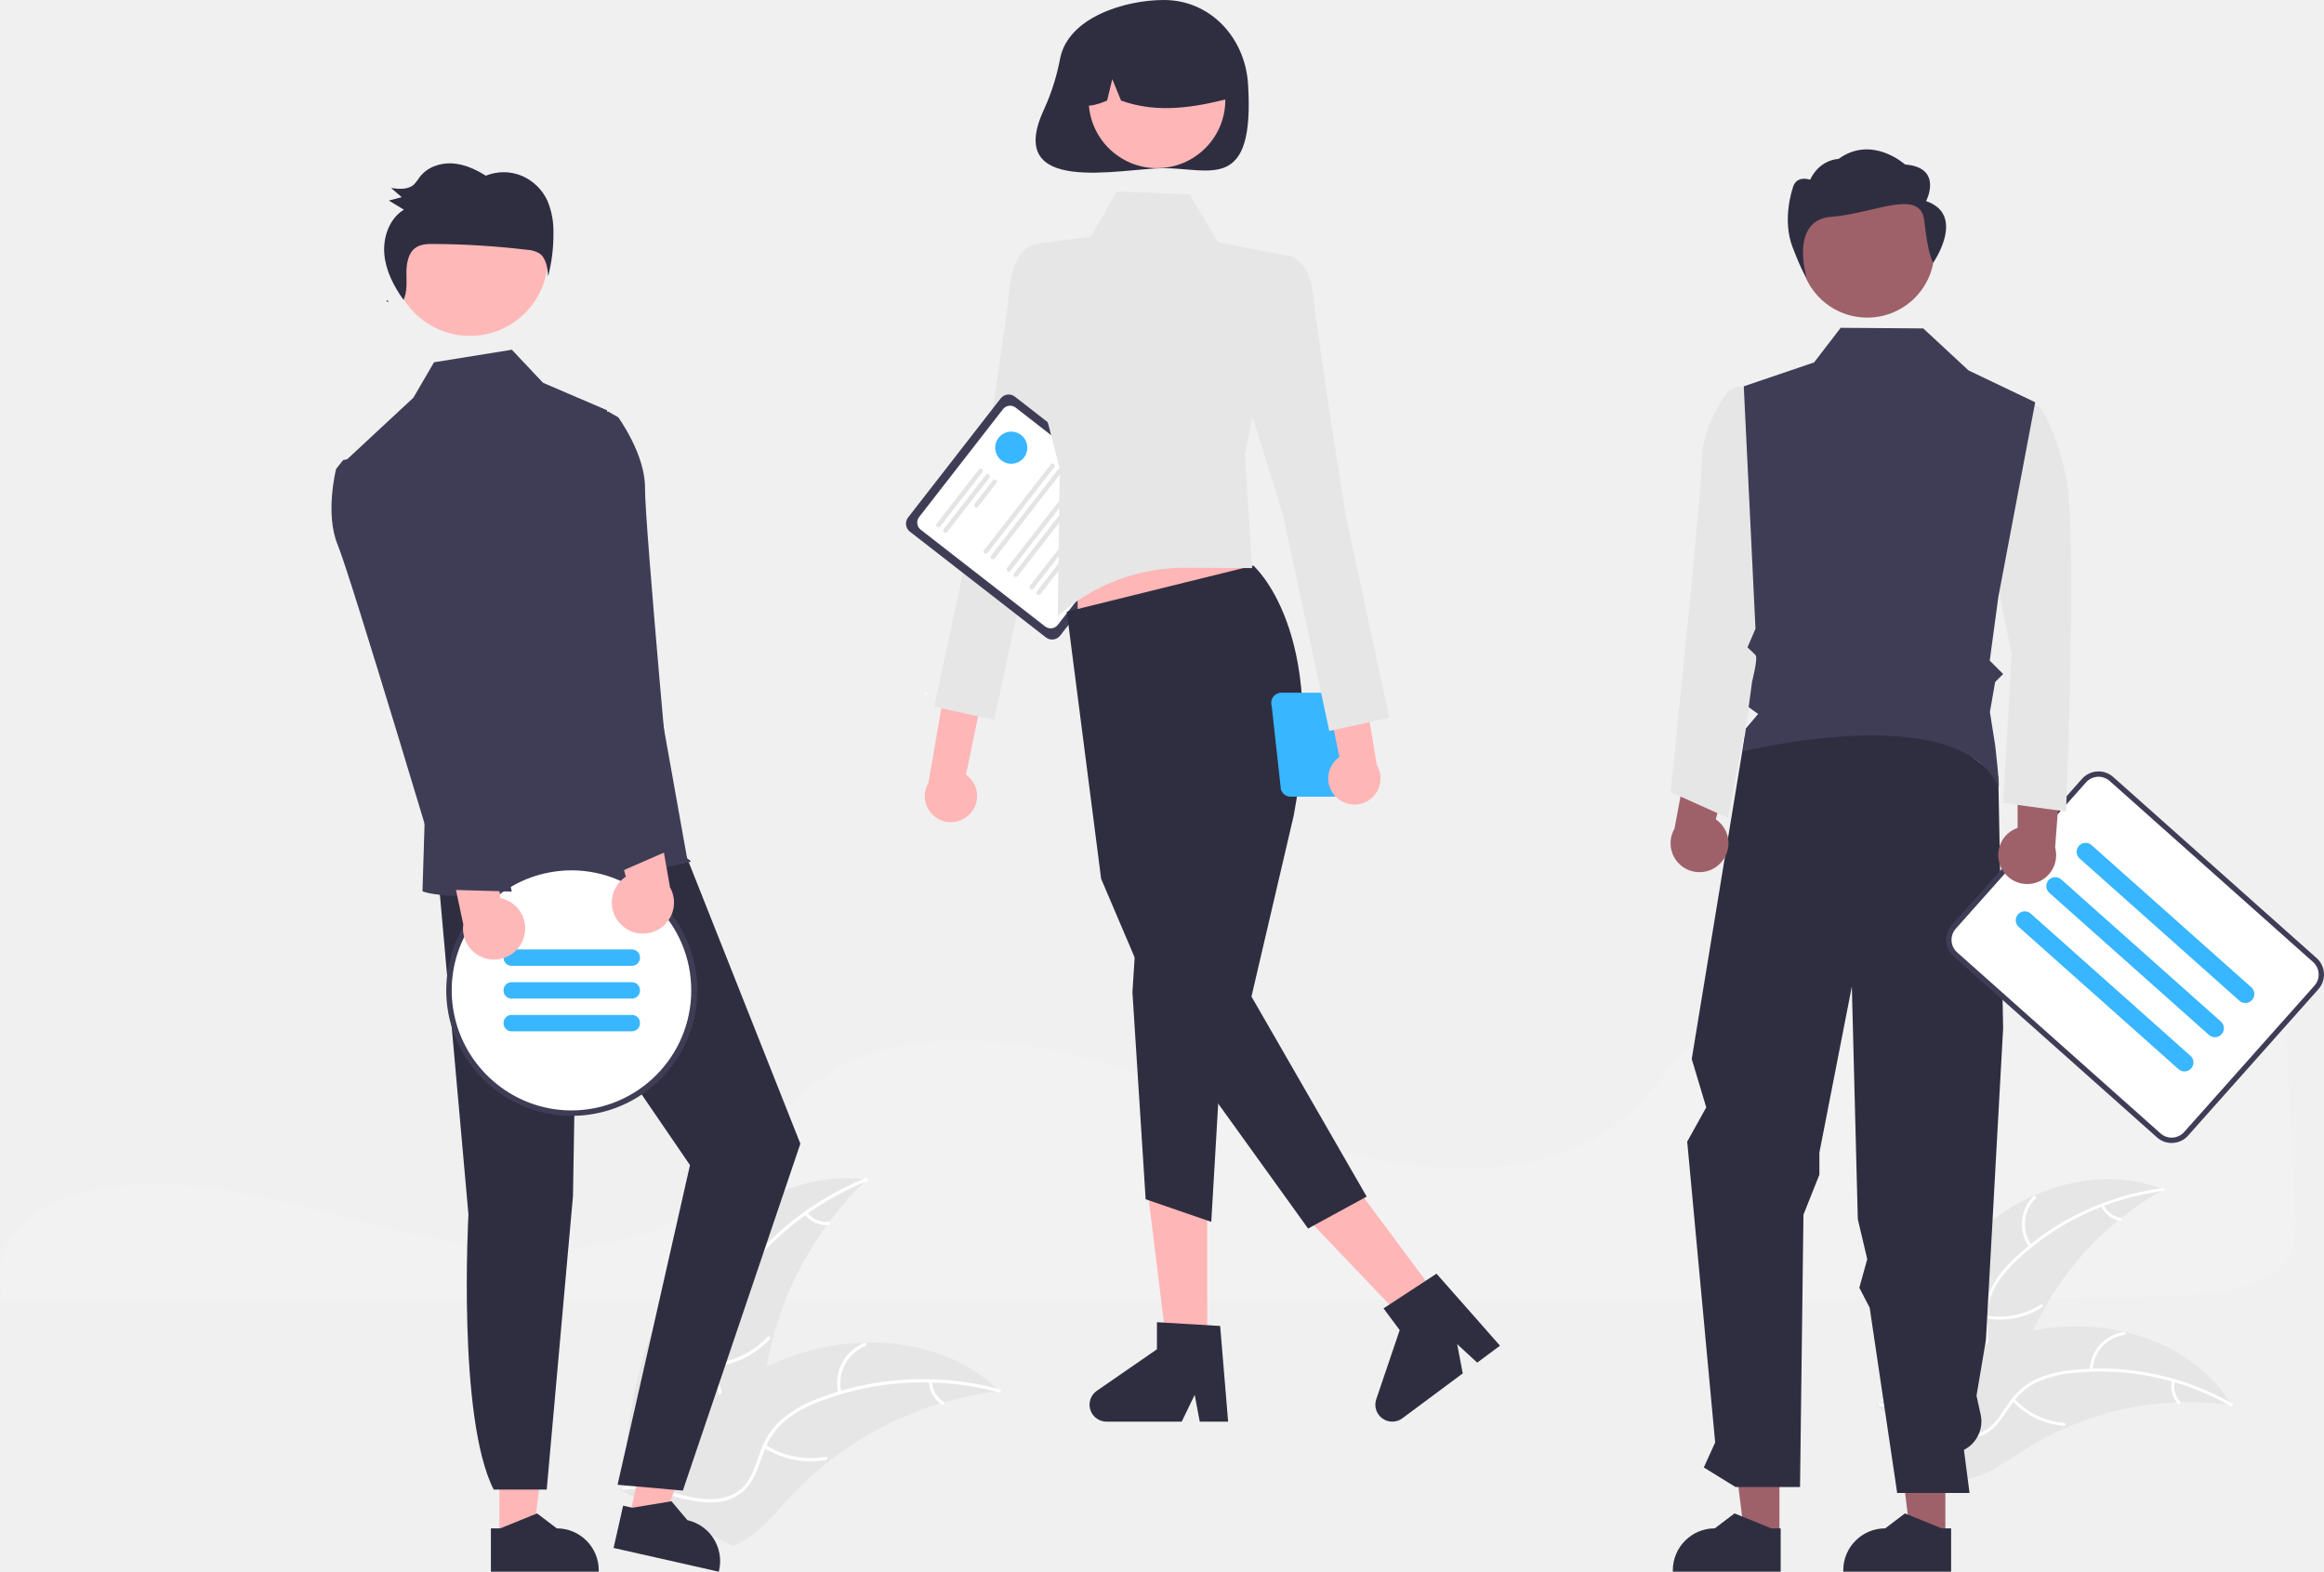
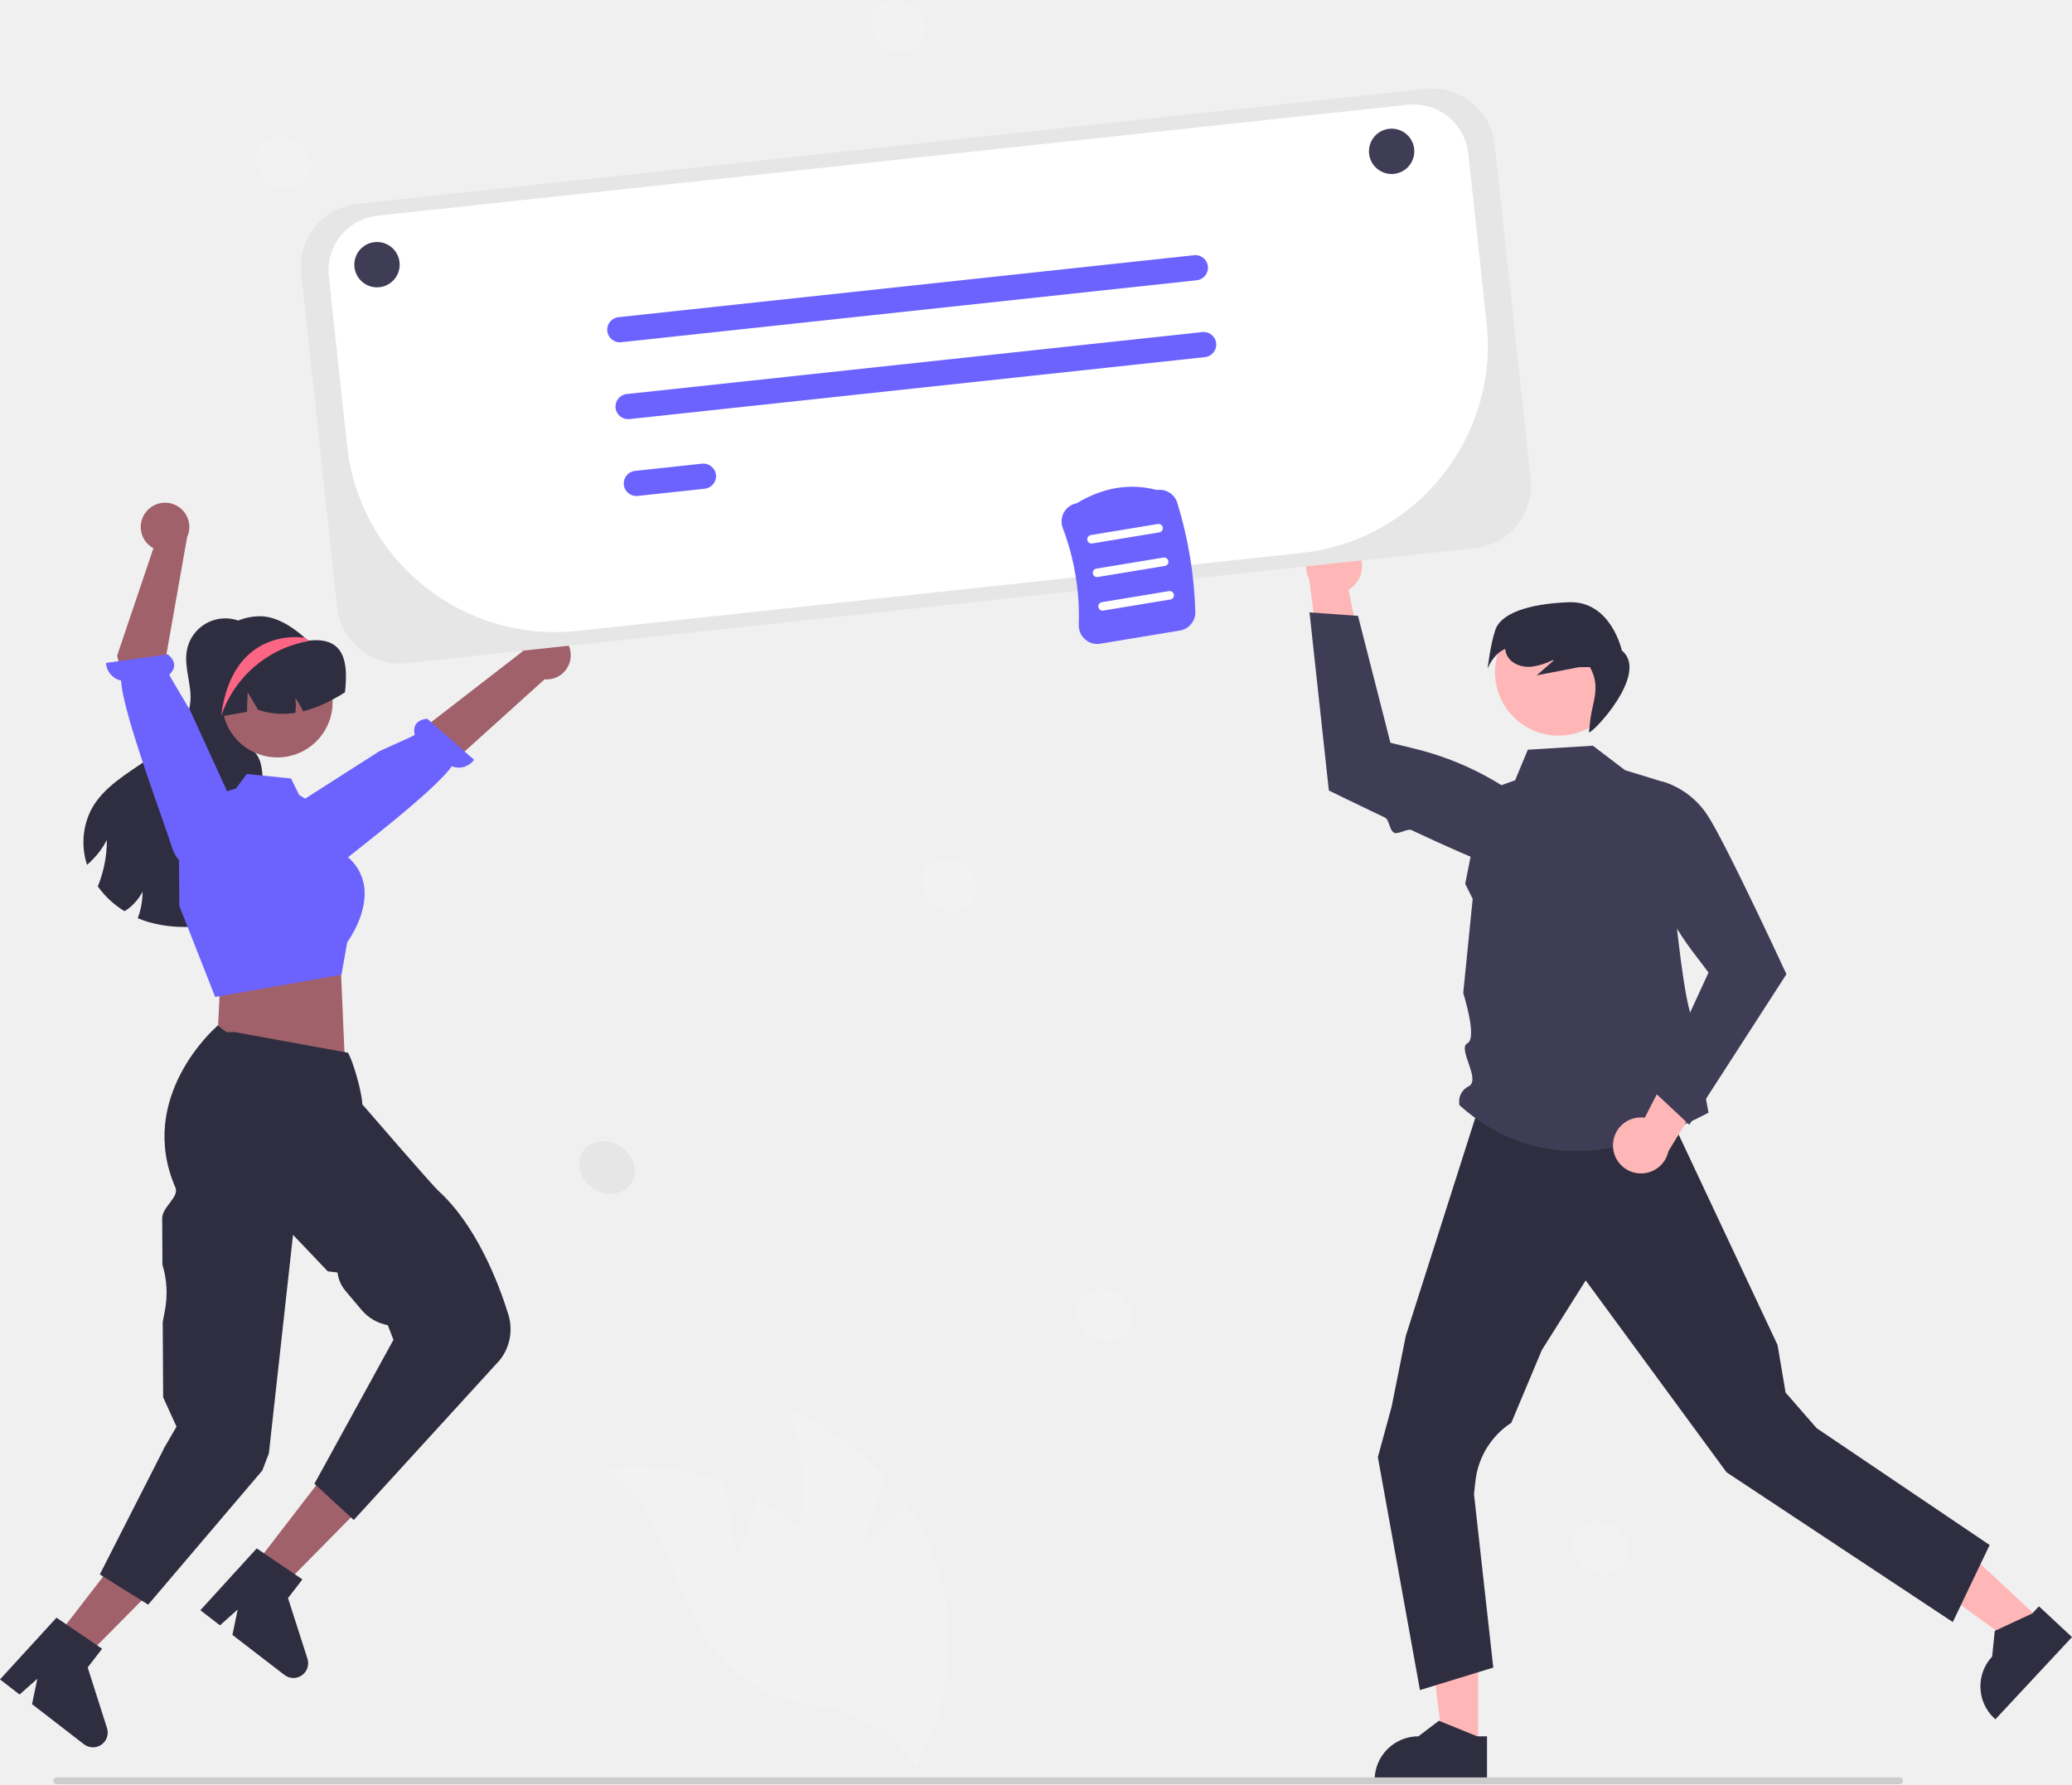
- <svg xmlns="http://www.w3.org/2000/svg" data-name="Layer 1" width="872.699" height="590.182" viewBox="0 0 872.699 590.182">
-   <path d="M222.381,599.644c-4.144,0-8.297.171-12.352.516l-.59.05c-26.899,2.378-46.574,16.173-45.764,32.09l.156,2.878c.103,1.819.213,3.775.304,5.945.049,1.07,1.509,1.892,3.326,1.892H829.101c46.649-.283,93.129-.64,138.141-1.06a235.086,235.086,0,0,0,25.273-1.31c12.509-1.48,21.191-4.415,26.545-8.972h.002c6.658-5.65,6.868-12.766,6.465-20.805-.82-16.232-1.634-33.285-2.445-50.286-.717-14.983-1.431-29.927-2.144-44.233-.441-8.49-1.422-15.984-8.983-21.712-8.195-6.194-23.141-9.334-44.423-9.334-.257,0-.512,0-.773.001-66.697.237-132.783,23.171-164.446,57.067-3.646,3.903-7.043,8.082-10.329,12.124-4.855,5.971-9.874,12.144-15.864,17.664a74.56,74.56,0,0,1-10.48,8.169c-.257.178-.551.368-.862.549-.712.464-1.456.911-2.182,1.31a75.768,75.768,0,0,1-13.365,6.076l-.468.157c-.353.126-.735.252-1.117.367-2.68.86-5.465,1.604-8.254,2.206-12.069,2.66-25.793,3.298-40.789,1.894a197.111,197.111,0,0,1-40.557-8.265c-13.886-4.389-26.884-9.86-39.454-15.151-5.521-2.325-11.232-4.729-16.935-7.006-1.072-.429-2.127-.848-3.197-1.267-6.966-2.715-13.281-4.957-19.306-6.854a190.553,190.553,0,0,0-46.008-8.521c-16.588-.908-31.206.805-43.438,5.079a74.597,74.597,0,0,0-9.825,4.233c-14.488,7.523-23.419,18.627-32.056,29.365-10.744,13.356-21.853,27.169-43.79,34.329-25.313,8.27-62.262,4.834-88.403-1.141-8.219-1.879-16.427-4.04-24.366-6.131q-4.809-1.267-9.626-2.517c-6.309-1.629-11.473-2.877-16.251-3.931l-1.511-.336c-.84-.183-1.682-.365-2.538-.539-5.674-1.191-10.958-2.129-16.162-2.866l-1.231-.18c-2.468-.325-4.776-.596-7.04-.823l-.904-.09C231.569,599.854,226.979,599.644,222.381,599.644Z" transform="translate(-163.6507 -154.9092)" fill="#f2f2f2" />
-   <path d="M906.555,617.408c18.617-16.777,46.309-25.212,69.537-15.805a115.466,115.466,0,0,0-51.888,59.935c-3.698,9.838-6.786,21.166-15.882,26.433-5.659,3.278-12.7,3.438-19.046,1.856-6.346-1.582-12.162-4.754-17.899-7.894l-1.632-.037C877.073,657.93,887.938,634.184,906.555,617.408Z" transform="translate(-163.6507 -154.9092)" fill="#e6e6e6" />
-   <path d="M975.963,602.112a98.692,98.692,0,0,0-54.906,25.931,42.5,42.5,0,0,0-8.345,10.377,24.376,24.376,0,0,0-2.818,12.516c.101,4.058.673,8.198-.214,12.21a14.925,14.925,0,0,1-7.425,9.689c-4.546,2.613-9.759,3.437-14.886,4.065-5.692.698-11.615,1.332-16.542,4.525-.597.387-1.162-.562-.566-.948,8.572-5.555,19.42-3.534,28.637-7.241,4.301-1.73,8.107-4.766,9.454-9.357,1.178-4.015.591-8.284.454-12.392a26.011,26.011,0,0,1,2.299-12.34,39.291,39.291,0,0,1,7.916-10.659,95.749,95.749,0,0,1,24.333-17.42,100.442,100.442,0,0,1,32.6-10.059c.703-.091.709,1.015.01,1.105Z" transform="translate(-163.6507 -154.9092)" fill="#fff" />
-   <path d="M925.656,623.184a14.807,14.807,0,0,1,1.632-19.104c.506-.499,1.305.265.798.764a13.711,13.711,0,0,0-1.482,17.774c.415.577-.536,1.14-.948.566Z" transform="translate(-163.6507 -154.9092)" fill="#fff" />
-   <path d="M909.571,648.884a28.539,28.539,0,0,0,20.394-4.083c.598-.385,1.164.564.566.948a29.685,29.685,0,0,1-21.23,4.206c-.701-.126-.427-1.197.27-1.071Z" transform="translate(-163.6507 -154.9092)" fill="#fff" />
-   <path d="M953.656,607.341a8.381,8.381,0,0,0,6.269,4.894c.702.117.427,1.188-.27,1.071a9.392,9.392,0,0,1-6.947-5.399.571.571,0,0,1,.191-.757.555.555,0,0,1,.757.191Z" transform="translate(-163.6507 -154.9092)" fill="#fff" />
-   <path d="M1001.67,682.507c-.44-.061-.881-.122-1.328-.176a110.379,110.379,0,0,0-17.882-.908c-.462.007-.931.021-1.392.041a116.365,116.365,0,0,0-41.75,9.61,113.005,113.005,0,0,0-15.163,8.056c-6.688,4.234-13.602,9.358-21.078,11.085a19.386,19.386,0,0,1-2.362.421l-30.889-26.745c-.04-.096-.086-.185-.126-.282l-1.282-1.011c.239-.176.49-.353.729-.528.138-.102.283-.199.421-.301.094-.066.189-.133.27-.198.031-.022.063-.044.088-.059.081-.065.164-.117.239-.176q2.103-1.49,4.235-2.955c.006-.007.006-.007.019-.008a166.157,166.157,0,0,1,34.601-18.599c.367-.139.739-.285,1.12-.411a107.831,107.831,0,0,1,16.939-4.767,95.329,95.329,0,0,1,9.553-1.334,79.272,79.272,0,0,1,24.723,1.752c16.143,3.743,30.91,12.608,39.656,26.433C1001.236,681.798,1001.453,682.146,1001.67,682.507Z" transform="translate(-163.6507 -154.9092)" fill="#e6e6e6" />
-   <path d="M1001.262,682.839A98.692,98.692,0,0,0,941.81,670.486a42.5,42.5,0,0,0-12.911,3.261,24.376,24.376,0,0,0-9.785,8.297c-2.363,3.301-4.398,6.951-7.522,9.62a14.925,14.925,0,0,1-11.761,3.266c-5.203-.651-9.862-3.132-14.333-5.717-4.965-2.87-10.076-5.93-15.932-6.347-.71-.051-.59-1.149.119-1.098,10.189.726,17.633,8.871,27.225,11.46,4.476,1.208,9.343,1.075,13.182-1.779,3.358-2.496,5.459-6.258,7.823-9.621a26.011,26.011,0,0,1,9.265-8.469,39.291,39.291,0,0,1,12.738-3.745,95.749,95.749,0,0,1,29.917.742,100.443,100.443,0,0,1,32.085,11.596c.616.351-.045,1.237-.657.888Z" transform="translate(-163.6507 -154.9092)" fill="#fff" />
-   <path d="M948.408,669.376a14.807,14.807,0,0,1,12.805-14.271c.705-.093.883.997.177,1.091a13.711,13.711,0,0,0-11.884,13.299c-.016.711-1.114.588-1.098-.119Z" transform="translate(-163.6507 -154.9092)" fill="#fff" />
-   <path d="M920.092,680.212A28.539,28.539,0,0,0,938.834,689.23c.709.053.59,1.151-.119,1.098a29.685,29.685,0,0,1-19.483-9.424c-.484-.523.38-1.212.861-.692Z" transform="translate(-163.6507 -154.9092)" fill="#fff" />
-   <path d="M980.303,673.584a8.381,8.381,0,0,0,2.058,7.682c.49.516-.374,1.205-.861.692a9.392,9.392,0,0,1-2.296-8.493.571.571,0,0,1,.609-.49.555.555,0,0,1,.49.609Z" transform="translate(-163.6507 -154.9092)" fill="#fff" />
-   <path d="M419.194,634.093c15.245-23.122,42.515-39.848,69.975-36.249a127.604,127.604,0,0,0-38.822,78.537c-1.218,11.551-1.37,24.526-9.632,32.69-5.141,5.08-12.627,7.21-19.854,7.283-7.227.073-14.331-1.701-21.34-3.464l-1.756.415C398.935,685.634,403.949,657.215,419.194,634.093Z" transform="translate(-163.6507 -154.9092)" fill="#e6e6e6" />
-   <path d="M489.172,598.425a109.067,109.067,0,0,0-51.51,43.008,46.968,46.968,0,0,0-6.039,13.42,26.938,26.938,0,0,0,.468,14.17c1.237,4.313,3.001,8.581,3.168,13.119a16.494,16.494,0,0,1-5.245,12.428c-4.135,4.059-9.482,6.391-14.79,8.489-5.894,2.33-12.052,4.656-16.434,9.441-.531.58-1.4-.278-.869-.857,7.623-8.326,19.787-9.182,28.614-15.711,4.119-3.047,7.345-7.353,7.508-12.638.143-4.621-1.673-9.024-2.962-13.38a28.745,28.745,0,0,1-.974-13.838,43.421,43.421,0,0,1,5.501-13.602,105.814,105.814,0,0,1,21.179-25.401,111.001,111.001,0,0,1,32.068-19.827c.727-.293,1.04.888.318,1.179Z" transform="translate(-163.6507 -154.9092)" fill="#fff" />
-   <path d="M441.23,634.957a16.363,16.363,0,0,1-3.569-20.886c.403-.674,1.469-.08,1.066.595a15.152,15.152,0,0,0,3.359,19.422c.604.502-.256,1.368-.857.869Z" transform="translate(-163.6507 -154.9092)" fill="#fff" />
-   <path d="M431.176,666.919a31.539,31.539,0,0,0,20.676-10.041c.533-.578,1.402.28.869.857a32.806,32.806,0,0,1-21.536,10.405c-.785.06-.789-1.161-.009-1.221Z" transform="translate(-163.6507 -154.9092)" fill="#fff" />
-   <path d="M466.769,610.222a9.263,9.263,0,0,0,8.066,3.491c.784-.07.787,1.151.009,1.221a10.379,10.379,0,0,1-8.932-3.842.631.631,0,0,1-.006-.863.613.613,0,0,1,.863-.006Z" transform="translate(-163.6507 -154.9092)" fill="#fff" />
-   <path d="M539.033,677.258c-.488.058-.976.115-1.469.182a121.983,121.983,0,0,0-19.378,4.003c-.492.136-.99.281-1.477.43a128.597,128.597,0,0,0-41.98,21.893,124.883,124.883,0,0,0-13.976,12.834c-5.975,6.389-11.944,13.792-19.46,17.719a21.424,21.424,0,0,1-2.409,1.107L398.407,715.415c-.069-.092-.143-.174-.213-.266l-1.653-.725c.206-.254.426-.513.633-.768.119-.148.247-.291.366-.439.082-.097.165-.194.234-.287.027-.032.055-.065.078-.088.069-.092.142-.171.206-.254q1.835-2.178,3.708-4.338c.005-.009.005-.009.018-.014,9.539-10.948,20.075-21.196,31.833-29.519.354-.25.712-.51,1.084-.751a119.167,119.167,0,0,1,16.791-9.81,105.352,105.352,0,0,1,9.846-4.085,87.605,87.605,0,0,1,26.93-5.005c18.307-.487,36.566,4.885,49.767,17.238C538.371,676.62,538.7,676.932,539.033,677.258Z" transform="translate(-163.6507 -154.9092)" fill="#e6e6e6" />
-   <path d="M538.688,677.727a109.067,109.067,0,0,0-67.022,3.327,46.968,46.968,0,0,0-12.901,7.079,26.938,26.938,0,0,0-8.157,11.596c-1.609,4.188-2.77,8.658-5.369,12.382a16.494,16.494,0,0,1-11.671,6.765c-5.746.752-11.419-.606-16.92-2.127-6.108-1.688-12.426-3.539-18.806-2.356-.773.143-.95-1.064-.178-1.208,11.099-2.058,21.327,4.582,32.306,4.683,5.123.047,10.291-1.449,13.604-5.57,2.897-3.604,4.098-8.212,5.69-12.467A28.745,28.745,0,0,1,456.817,688.196a43.421,43.421,0,0,1,12.582-7.549,105.815,105.815,0,0,1,32.203-7.53,111.001,111.001,0,0,1,37.542,3.476c.757.204.296,1.335-.455,1.133Z" transform="translate(-163.6507 -154.9092)" fill="#fff" />
-   <path d="M478.414,678.031A16.364,16.364,0,0,1,488.14,659.206c.728-.296,1.221.821.493,1.117a15.152,15.152,0,0,0-9.011,17.53c.181.764-1.028.938-1.208.178Z" transform="translate(-163.6507 -154.9092)" fill="#fff" />
-   <path d="M451.144,697.498a31.539,31.539,0,0,0,22.554,4.431c.773-.141.951,1.067.178,1.208a32.806,32.806,0,0,1-23.46-4.659c-.663-.425.069-1.402.728-.98Z" transform="translate(-163.6507 -154.9092)" fill="#fff" />
-   <path d="M513.697,673.658a9.263,9.263,0,0,0,4.339,7.644c.668.416-.064,1.393-.728.98a10.379,10.379,0,0,1-4.818-8.445.631.631,0,0,1,.515-.693.613.613,0,0,1,.693.515Z" transform="translate(-163.6507 -154.9092)" fill="#fff" />
-   <path d="M527.689,460.738a9.76,9.76,0,0,0-1.282-14.911l15.932-77.107-17.189,5.423-12.818,74.595a9.813,9.813,0,0,0,15.357,12.001Z" transform="translate(-163.6507 -154.9092)" fill="#ffb6b6" />
-   <path d="M564.515,254.628l-10.648-8.037s-9.393-.665-11.056,16.274S530.732,344.815,530.732,344.815l-16.293,75.463,22.554,4.95,17.451-81.438,17.469-56.184Z" transform="translate(-163.6507 -154.9092)" fill="#e6e6e6" />
-   <path d="M556.404,394.262l-51.075-39.713a3.809,3.809,0,0,1-.668-5.338l34.751-44.693a3.809,3.809,0,0,1,5.338-.668l51.075,39.713a3.809,3.809,0,0,1,.668,5.338l-34.751,44.693A3.809,3.809,0,0,1,556.404,394.262Z" transform="translate(-163.6507 -154.9092)" fill="#3f3d56" />
-   <path d="M556.123,390.152l-46.742-36.345a3.382,3.382,0,0,1-.593-4.74L540.291,308.552a3.382,3.382,0,0,1,4.74-.593l46.742,36.345a3.382,3.382,0,0,1,.593,4.74l-31.503,40.516A3.382,3.382,0,0,1,556.123,390.152Z" transform="translate(-163.6507 -154.9092)" fill="#fff" />
-   <path d="M515.508,352.777a.845.845,0,0,1-.148-1.185l15.893-20.439a.844.844,0,1,1,1.333,1.037L516.693,352.629A.845.845,0,0,1,515.508,352.777Z" transform="translate(-163.6507 -154.9092)" fill="#e4e4e4" />
-   <path d="M518.142,354.825a.845.845,0,0,1-.148-1.185l15.893-20.439a.844.844,0,1,1,1.333,1.037L519.327,354.677A.845.845,0,0,1,518.142,354.825Z" transform="translate(-163.6507 -154.9092)" fill="#e4e4e4" />
-   <path d="M529.78,345.294a.845.845,0,0,1-.148-1.185l6.889-8.86a.844.844,0,1,1,1.333,1.037l-6.889,8.86A.845.845,0,0,1,529.78,345.294Z" transform="translate(-163.6507 -154.9092)" fill="#e4e4e4" />
-   <path d="M533.331,362.681a.845.845,0,0,1-.148-1.185l25.089-32.267a.844.844,0,1,1,1.333,1.037l-25.089,32.267A.845.845,0,0,1,533.331,362.681Z" transform="translate(-163.6507 -154.9092)" fill="#e4e4e4" />
-   <path d="M535.965,364.729a.845.845,0,0,1-.148-1.185l25.089-32.267a.844.844,0,1,1,1.333,1.037l-25.089,32.267A.845.845,0,0,1,535.965,364.729Z" transform="translate(-163.6507 -154.9092)" fill="#e4e4e4" />
-   <path d="M541.944,369.378a.845.845,0,0,1-.148-1.185l25.089-32.267a.844.844,0,1,1,1.333,1.037L543.129,369.229A.845.845,0,0,1,541.944,369.378Z" transform="translate(-163.6507 -154.9092)" fill="#e4e4e4" />
-   <path d="M544.578,371.426a.845.845,0,0,1-.148-1.185l25.089-32.267a.844.844,0,1,1,1.333,1.037l-25.089,32.267A.845.845,0,0,1,544.578,371.426Z" transform="translate(-163.6507 -154.9092)" fill="#e4e4e4" />
-   <path d="M550.558,376.075a.845.845,0,0,1-.148-1.185l25.089-32.267a.844.844,0,1,1,1.333,1.037l-25.089,32.267A.845.845,0,0,1,550.558,376.075Z" transform="translate(-163.6507 -154.9092)" fill="#e4e4e4" />
-   <path d="M553.192,378.123a.845.845,0,0,1-.148-1.185L578.133,344.671a.844.844,0,0,1,1.333,1.037l-25.089,32.267A.845.845,0,0,1,553.192,378.123Z" transform="translate(-163.6507 -154.9092)" fill="#e4e4e4" />
-   <circle cx="347.608" cy="260.34" r="0.347" fill="#fff" />
-   <path d="M561.778,176.706a83.478,83.478,0,0,1-5.956,19.01c-15.673,33.157,28.961,22.349,44.912,22.349,17.44,0,34.126,9.171,31.578-31.578-1.089-17.406-14.138-31.578-31.578-31.578C585.838,154.909,564.893,161.531,561.778,176.706Z" transform="translate(-163.6507 -154.9092)" fill="#2f2e41" />
-   <polygon points="453.34 508.085 438.481 508.085 431.41 450.772 453.34 450.772 453.34 508.085" fill="#ffb6b6" />
-   <path d="M624.833,688.739H614.177l-1.902-10.06-4.871,10.06H579.142a6.353,6.353,0,0,1-3.61-11.581l22.569-15.587V651.401l23.739,1.417Z" transform="translate(-163.6507 -154.9092)" fill="#2f2e41" />
-   <polygon points="541.617 489.333 529.693 498.2 489.82 456.429 507.418 443.342 541.617 489.333" fill="#ffb6b6" />
-   <path d="M726.923,660.222l-8.551,6.359-7.529-6.938,2.094,10.98-22.679,16.864a6.353,6.353,0,0,1-9.807-7.139l8.81-25.975-6.069-8.162,19.895-13.028Z" transform="translate(-163.6507 -154.9092)" fill="#2f2e41" />
-   <polygon points="404.675 244.313 475.21 233.327 461.183 191.129 404.675 191.129 404.675 244.313" fill="#ffb6b6" />
-   <path d="M634.29,367.291s28.193,24.357,15.185,93.793L633.595,529.12l43.266,75.116-22,12-53.318-74.105L577.145,484.901,564.24,384.599Z" transform="translate(-163.6507 -154.9092)" fill="#2f2e41" />
-   <polygon points="426.942 346.301 425.246 372.562 430.21 450.327 454.854 458.812 459.521 379.134 426.942 346.301" fill="#2f2e41" />
-   <path d="M583.016,226.805l27.265,1.064,10.866,18.038,24.792,4.84L631.139,325.619l2.722,42.617-24.686-.151a72.207,72.207,0,0,0-48.314,18.151l0,0,.738-55.32-10.618-41.296,2.386-43.301,19.944-2.493Z" transform="translate(-163.6507 -154.9092)" fill="#e6e6e6" />
-   <circle cx="434.471" cy="37.487" r="25.661" fill="#ffb6b6" />
-   <path d="M580.695,166.239a29.393,29.393,0,0,1,44.688,25.653c-13.075,3.283-26.812,5.795-40.756.785l-3.293-8.059-1.941,8.065c-4.246,1.736-8.504,3.204-12.761-.017A30.012,30.012,0,0,1,580.695,166.239Z" transform="translate(-163.6507 -154.9092)" fill="#2f2e41" />
-   <path d="M641.193,419.971l3.459,31.393a3.832,3.832,0,0,0,3.662,2.705h15.945a3.832,3.832,0,0,0,3.663-2.705l2.865-24.061a5.819,5.819,0,1,0,1.5-10.947,3.798,3.798,0,0,0-2.907-1.344H644.856A3.832,3.832,0,0,0,641.193,419.971Zm30.095,5.705,1.755-5.705a3.792,3.792,0,0,0,.058-2.028c.075-.004.146-.022.222-.022a4.155,4.155,0,1,1,0,8.31A4.102,4.102,0,0,1,671.288,425.675Z" transform="translate(-163.6507 -154.9092)" fill="#38b6ff" />
-   <path d="M665.237,454.09a9.76,9.76,0,0,1,1.357-14.904L651.055,361.999l17.161,5.51,12.439,74.659A9.813,9.813,0,0,1,665.237,454.09Z" transform="translate(-163.6507 -154.9092)" fill="#ffb6b6" />
-   <path d="M635.292,258.783l10.648-8.037s9.393-.665,11.056,16.274S669.075,348.97,669.075,348.97l16.293,75.463-22.554,4.95-17.451-81.438-17.469-56.184Z" transform="translate(-163.6507 -154.9092)" fill="#e6e6e6" />
-   <circle cx="379.745" cy="168.11" r="6.027" fill="#38b6ff" />
-   <polygon points="187.545 578.006 200.106 578.005 206.082 529.556 187.543 529.557 187.545 578.006" fill="#ffb6b6" />
-   <path d="M347.992,728.814l3.536-0,13.803-5.613,7.398,5.613h.001A15.765,15.765,0,0,1,388.494,744.577v.512l-40.502.002Z" transform="translate(-163.6507 -154.9092)" fill="#2f2e41" />
-   <polygon points="236.221 570.09 248.474 572.857 264.975 526.914 246.891 522.831 236.221 570.09" fill="#ffb6b6" />
-   <path d="M397.65,720.293l3.449.779,14.701-2.435,5.98,7.104.001 0a15.765,15.765,0,0,1,11.905,18.849l-.113.5-39.507-8.92Z" transform="translate(-163.6507 -154.9092)" fill="#2f2e41" />
-   <path d="M328.2,483.699,339.559,610.959s-4.256,76.401,9.477,103.286h19.917L378.814,603.982l1.238-74.009,42.699,62.439L395.555,712.442l24.513,2.191,44.133-130.261L415.715,462.088Z" transform="translate(-163.6507 -154.9092)" fill="#2f2e41" />
-   <circle cx="176.446" cy="96.839" r="29.293" fill="#ffb8b8" />
-   <path d="M391.591,308.956l-24.032-10.311L355.861,286.236l-29.225,4.713-7.754,13.295-25.101,23.34,29.409,132.973-.89,29.043s18.822,8.474,100.453-11.036c.979-.234-1.07-1.259-1.07-1.259Z" transform="translate(-163.6507 -154.9092)" fill="#3f3d56" />
-   <path d="M309.636,268.369q-.306-.418-.606-.843c-.081.17-.145.346-.237.512Z" transform="translate(-163.6507 -154.9092)" fill="#2f2e41" />
-   <path d="M369.235,230.321a18.691,18.691,0,0,0-9.78-9.448,17.845,17.845,0,0,0-13.379.012c-3.873-2.447-8.175-4.386-12.707-4.627s-9.323,1.441-12.115,5.142a19.776,19.776,0,0,1-2.117,2.75c-2.245,2.079-5.656,1.779-8.64,1.354q2.007,1.72,4.016,3.441-2.43.635-4.86,1.27,2.836,1.72,5.671,3.44c-5.488,3.294-7.982,10.484-7.323,17.013.623,6.182,3.608,11.835,7.176,16.86,1.423-3.004,1.117-6.597,1.093-9.98-.025-3.574.608-7.633,3.472-9.631,1.932-1.347,4.416-1.408,6.746-1.395a309.938,309.938,0,0,1,35.159,2.195,9.897,9.897,0,0,1,4.501,1.306c2.58,1.76,3.083,5.393,3.342,8.581a62.172,62.172,0,0,0,1.985-16.117A29.707,29.707,0,0,0,369.235,230.321Z" transform="translate(-163.6507 -154.9092)" fill="#2f2e41" />
-   <circle cx="214.704" cy="371.895" r="46.105" fill="#fff" />
-   <path d="M378.355,479.674a47.383,47.383,0,0,0-7.08.533c-1.199.174-2.366.4-3.524.676a47.106,47.106,0,0,0-19.968,81.76c.789.666,1.588,1.311,2.418,1.926a47.12,47.12,0,1,0,28.155-84.895Zm0,92.21a44.821,44.821,0,0,1-26.639-8.74c-.84-.615-1.649-1.25-2.438-1.926a45.054,45.054,0,0,1,20.102-78.594c1.147-.236,2.295-.42,3.463-.564a44.602,44.602,0,0,1,5.512-.338,45.081,45.081,0,0,1,0,90.161Z" transform="translate(-163.6507 -154.9092)" fill="#3f3d56" />
-   <rect x="352.741" y="511.436" width="51.228" height="6.147" rx="3" transform="translate(593.0596 874.1096) rotate(-180)" fill="#38b6ff" />
-   <rect x="352.741" y="523.73" width="51.228" height="6.147" rx="3" transform="translate(593.0596 898.699) rotate(-180)" fill="#38b6ff" />
-   <rect x="352.741" y="536.025" width="51.228" height="6.147" rx="3" transform="translate(593.0596 923.2884) rotate(180)" fill="#38b6ff" />
-   <polygon points="730.52 576.442 717.349 576.441 711.083 525.639 730.522 525.64 730.52 576.442" fill="#9e616a" />
-   <polygon points="668.209 576.442 655.039 576.441 648.773 525.639 668.212 525.64 668.209 576.442" fill="#9e616a" />
-   <path d="M832.324,745.091l-40.502-.002V744.577a15.765,15.765,0,0,1,15.764-15.764h.001l7.398-5.613,13.803,5.613,3.536 0Z" transform="translate(-163.6507 -154.9092)" fill="#2f2e41" />
-   <path d="M896.324,745.091l-40.502-.002V744.577a15.765,15.765,0,0,1,15.764-15.764h.001l7.398-5.613,13.803,5.613,3.536 0Z" transform="translate(-163.6507 -154.9092)" fill="#2f2e41" />
-   <path d="M818.941,430.688,798.924,552.572l5.447,18.163-7.148,12.864,10.497,112.97-4.261,9.381,11.906,7.342h24.226L840.877,611.02l5.984-15.016v-8.276l12.182-62.364,2.243,87.336,3.544,15.039L861.853,638.448l3.889,7.502,10.331,69.571H903.239l-2.101-16.185,0,0a11.962,11.962,0,0,0,6.281-13.237l-1.558-7.094,3.545-20.976,6.455-117.024-1.82-94.423L882.262,422.28Z" transform="translate(-163.6507 -154.9092)" fill="#2f2e41" />
-   <circle id="ab6171fa-7d69-4734-b81c-8dff60f9761b" data-name="Ellipse 219" cx="701.179" cy="94.026" r="25.239" fill="#9e616a" />
-   <path d="M809.686,479.055A10.803,10.803,0,0,0,807.956,462.58l9.814-37.115-18.909,6.36-6.421,34.27a10.862,10.862,0,0,0,17.245,12.96Z" transform="translate(-163.6507 -154.9092)" fill="#9e616a" />
-   <path id="bc44dde2-a388-4b93-9ca4-c442728432a9-154" data-name="Path 1101" d="M820.015,300.86l-4.059-.842-3.461,1.917s-9.669,12.892-9.669,24.709S791.008,452.339,791.008,452.339l21.486,9.669,17.189-89.168Z" transform="translate(-163.6507 -154.9092)" fill="#e6e6e6" />
-   <path id="bf427902-b9bf-4946-b5d7-5c1c7e04535e-155" data-name="Path 1104" d="M886.932,230.431s6.601-12.619-7.922-13.767c0,0-12.381-11.231-25-2.053,0,0-6.883,0-10.647,7.789,0,0-5.414-2.053-6.603,3.442,0,0-3.961,11.472,0,21.797s5.277,11.472,5.277,11.472-6.509-21.647,9.335-22.794,33.574-11.049,34.895,1.571,3.307,15.729,3.307,15.729S902.115,235.593,886.932,230.431Z" transform="translate(-163.6507 -154.9092)" fill="#2f2e41" />
-   <path d="M979.128,583.598a7.723,7.723,0,0,1-5.163-1.97L897.584,513.638a7.789,7.789,0,0,1-.638-10.984L945.876,447.685a7.789,7.789,0,0,1,10.985-.639l76.381,67.992a7.78,7.78,0,0,1,.638,10.983l-48.931,54.968a7.726,7.726,0,0,1-5.36,2.595C979.435,583.595,979.281,583.598,979.128,583.598Z" transform="translate(-163.6507 -154.9092)" fill="#fff" />
-   <path d="M979.127,584.098a8.219,8.219,0,0,1-5.495-2.096l-76.381-67.991a8.291,8.291,0,0,1-.679-11.691l48.93-54.968a8.292,8.292,0,0,1,11.691-.68l76.381,67.992a8.282,8.282,0,0,1,.679,11.69L985.323,581.323a8.229,8.229,0,0,1-5.705,2.762C979.454,584.094,979.291,584.098,979.127,584.098Zm-27.436-137.518a6.264,6.264,0,0,0-4.694,2.102l-48.93,54.968a6.287,6.287,0,0,0,.515,8.867l76.381,67.991a6.279,6.279,0,0,0,8.867-.516l48.931-54.968a6.28,6.28,0,0,0-.515-8.866l-76.381-67.992A6.255,6.255,0,0,0,951.691,446.58Z" transform="translate(-163.6507 -154.9092)" fill="#3f3d56" />
-   <path d="M1006.825,531.541a3.353,3.353,0,0,1-2.237-.851l-59.956-53.371a3.367,3.367,0,1,1,4.477-5.029l59.957,53.371a3.366,3.366,0,0,1-2.241,5.88Z" transform="translate(-163.6507 -154.9092)" fill="#38b6ff" />
-   <path d="M995.389,544.388a3.353,3.353,0,0,1-2.237-.851l-59.956-53.371a3.366,3.366,0,1,1,4.477-5.028l59.957,53.371a3.365,3.365,0,0,1-2.241,5.879Z" transform="translate(-163.6507 -154.9092)" fill="#38b6ff" />
-   <path d="M983.953,557.236a3.35,3.35,0,0,1-2.237-.852L921.759,503.014a3.367,3.367,0,1,1,4.478-5.029l59.956,53.371a3.365,3.365,0,0,1-2.24,5.88Z" transform="translate(-163.6507 -154.9092)" fill="#38b6ff" />
-   <path d="M915.388,481.246a10.803,10.803,0,0,1,5.91-15.475l.065-38.39,16.636,11.011L935.387,473.159a10.862,10.862,0,0,1-19.999,8.086Z" transform="translate(-163.6507 -154.9092)" fill="#9e616a" />
-   <path id="f348f81f-b961-4ae4-bc6b-758f6acfb12a-156" data-name="Path 1100" d="M916.926,311.381,924.358,304.217l5.46,3.941s5.372,6.446,9.669,25.784,0,125.695,0,125.695l-23.635-3.223,3.223-55.864-9.669-47.27Z" transform="translate(-163.6507 -154.9092)" fill="#e6e6e6" />
-   <path d="M927.9,305.964l-25.039-11.961-17-15.768-31-.232-10,13-26.4,8.968,4.4,91.032-3,7s2.09,1.888,3.045,2.944-1.32,9.897-1.32,9.897l-1.282,9.618,3.557,2.541-4.624,5.462-1.148,8.61s80.715-20.062,95.966,13.172c.806,1.756-1.178-15.405-1.178-15.405l-1.984-12.563,1.968-11.276,3-3-5.032-5.032,3.226-23.874Z" transform="translate(-163.6507 -154.9092)" fill="#3f3d56" />
-   <path d="M360.06,507.775a11.6,11.6,0,0,0-8.504-15.622l-5.562-40.844-16.127,14.098,7.754,36.625a11.662,11.662,0,0,0,22.439,5.744Z" transform="translate(-163.6507 -154.9092)" fill="#ffb8b8" />
-   <path id="e1bf2fad-858c-4bea-9733-320cc40b59f5-157" data-name="Path 1101" d="M296.875,326.838l-4.371.837-2.642,3.327s-4.275,16.766.595,28.484,40.076,129.497,40.076,129.497l25.288.733L336.121,394.222Z" transform="translate(-163.6507 -154.9092)" fill="#3f3d56" />
-   <path d="M396.567,501.784a11.599,11.599,0,0,1,2.066-17.666l-10.068-39.972,20.221,7.068,6.46,36.875a11.662,11.662,0,0,1-18.679,13.696Z" transform="translate(-163.6507 -154.9092)" fill="#ffb8b8" />
-   <path id="ff35f29e-9865-4218-824f-c5cf71e1b056-158" data-name="Path 1101" d="M387.733,310.335l4.368-.853,3.692,2.102s10.218,13.964,10.068,26.651,11.097,135.101,11.097,135.101l-23.191,10.109-17.327-95.953Z" transform="translate(-163.6507 -154.9092)" fill="#3f3d56" />
+ <svg xmlns="http://www.w3.org/2000/svg" data-name="Layer 1" width="731.077" height="629.614" viewBox="0 0 731.077 629.614">
+   <path d="M538.567,682.174l7.985-26.005A87.77,87.77,0,0,0,511.468,632.663c13.124,21.743.407,50.108,5.706,74.946a52.794,52.794,0,0,0,28.277,35.978l12.117,15.014a88.466,88.466,0,0,0,6.502-73.787,85.453,85.453,0,0,0-9.894-19.018C546.976,674.261,538.567,682.174,538.567,682.174Z" transform="translate(-234.4615 -135.193)" fill="#f2f2f2" />
+   <path d="M494.662,685.496,490.211,658.66a87.77,87.77,0,0,0-41.885-5.392c21.444,13.608,22.711,44.667,38.532,64.535A52.794,52.794,0,0,0,528.213,737.394l17.541,8.034a88.466,88.466,0,0,0-27.088-68.942,85.453,85.453,0,0,0-17.337-12.609C498.659,674.664,494.662,685.496,494.662,685.496Z" transform="translate(-234.4615 -135.193)" fill="#f2f2f2" />
+   <polygon points="521.537 616.734 509.237 616.733 503.386 569.293 521.539 569.294 521.537 616.734" fill="#ffb6b6" />
+   <path d="M759.135,763.849l-39.658-.001v-.502a15.437,15.437,0,0,1,15.436-15.436h.001l7.244-5.496,13.516,5.497,3.462 0Z" transform="translate(-234.4615 -135.193)" fill="#2f2e41" />
+   <polygon points="720.217 571.872 711.831 580.869 673.137 552.804 685.514 539.526 720.217 571.872" fill="#ffb6b6" />
+   <path d="M965.538,712.899l-27.04,29.01-.367-.342a15.437,15.437,0,0,1-.768-21.816l.001-.001.919-9.046,13.236-6.14,2.36-2.532Z" transform="translate(-234.4615 -135.193)" fill="#2f2e41" />
+   <path d="M936.479,680.403l-13,27.189L843.65,654.738l-11.613-15.823-38.079-51.882-15.479,24.561-10.771,25.675,0,0a28.302,28.302,0,0,0-12.675,20.654l-.493,4.546,6.806,61.182-25.868,7.943-14.856-82.19,4.856-17.81,5-25,25.174-79h67.364l38.638,82.242,2.824,16.758,10.955,12.573Z" transform="translate(-234.4615 -135.193)" fill="#2f2e41" />
+   <path d="M796.483,398.341l11.34,8.635,13.676,4.203s5.654,79.528,10.748,84.623.5,5.231,1.524,11.849,3.512,20.184,3.512,20.184c-34.387,18.203-64.032,18.691-87.845-2.609a5.931,5.931,0,0,1,3.236-6.695c4.432-2.352-4.086-13.328-.464-15.163s-1.472-17.755-1.472-17.755l3.342-33.216-2.64-5.31,6.443-32.489,11.18-4.083,4.466-10.76Z" transform="translate(-234.4615 -135.193)" fill="#3f3d56" />
+   <path d="M803.587,539.69a9.83,9.83,0,0,1,11.207-10.08l15.982-31.064,8.904,15.82L823.139,541.439a9.884,9.884,0,0,1-19.551-1.749Z" transform="translate(-234.4615 -135.193)" fill="#ffb6b6" />
+   <path d="M830.502,532.091l34.278-53.127-.113-.244c-.129-.28-7.892-17.045-15.413-32.4-1.158-2.365-2.311-4.696-3.429-6.928q-.724-1.445-1.426-2.83c-3.159-6.228-5.919-11.375-7.566-13.82a29.015,29.015,0,0,0-15.375-11.664l-.159-.041-.151.063a14.724,14.724,0,0,0-8.763,16.198,104.296,104.296,0,0,0,19.353,43.755l5.557,7.325-19.312,41.985Z" transform="translate(-234.4615 -135.193)" fill="#3f3d56" />
+   <path d="M712.628,328.445a9.83,9.83,0,0,1-2.359,14.888l7.146,34.195-16.879-6.683-4.198-31.448A9.884,9.884,0,0,1,712.628,328.445Z" transform="translate(-234.4615 -135.193)" fill="#ffb6b6" />
+   <path d="M696.505,351.296l6.826,62.857.242.119c.199.098,8.847,4.339,19.461,9.391,1.791.852,1.534,4.543,3.405,5.426,1.289.608,4.693-1.597,5.996-.988,11.602,5.426,23.334,10.702,28.01,12.131a29.015,29.015,0,0,0,19.289-.621l.149-.068.078-.144a14.724,14.724,0,0,0-3.392-18.101A104.296,104.296,0,0,0,733.982,399.492l-8.929-2.191-11.436-44.776Z" transform="translate(-234.4615 -135.193)" fill="#3f3d56" />
+   <circle cx="549.931" cy="237.156" r="22.431" fill="#ffb6b6" />
+   <path d="M762.123,357.318c1.845-5.367,11.027-9.089,25.914-9.606S806.699,364.738,806.699,364.738c9.938,8.062-10.612,29.645-11.606,28.868l.447-4.055c.74-6.717,3.885-11.958-.115-18.958l-3.841.044q-7.441,1.431-14.882,2.862l5.873-5.171-.166-.256a22.726,22.726,0,0,1-8.017,2.434c-3.157.186-6.607-1.071-8.119-3.848a6.466,6.466,0,0,1-.725-2.46c-4.257,1.701-6.203,6.948-6.203,6.948S760.278,362.685,762.123,357.318Z" transform="translate(-234.4615 -135.193)" fill="#2f2e41" />
+   <path d="M324.835,358.664a12.015,12.015,0,0,0-.981-1.099c.085-.117.171-.245.256-.363Z" transform="translate(-234.4615 -135.193)" fill="#2f2e41" />
+   <path d="M329.197,448.88c-3.669,6.517-10.997,10.154-18.261,11.936a45.628,45.628,0,0,1-24.821-.48c-1.024-.331-2.048-.715-3.04-1.141a26.191,26.191,0,0,0,1.131-3.893,26.702,26.702,0,0,0,.555-5.45,17.207,17.207,0,0,1-3.104,4.277,15.695,15.695,0,0,1-3.253,2.613,31.947,31.947,0,0,1-9.44-8.768c.16-.395.32-.789.469-1.184a42.552,42.552,0,0,0,1.835-6.336,43.324,43.324,0,0,0,.907-8.864,27.851,27.851,0,0,1-5.056,6.954,22.669,22.669,0,0,1-1.941,1.845,25.523,25.523,0,0,1,1.536-19.637c4.224-7.808,12.416-12.448,19.711-17.493,7.306-5.045,14.613-11.872,15.231-20.735.416-5.984-2.357-11.978-1.248-17.866a13.804,13.804,0,0,1,23.445-7.093c-4.139,5.866-8.256,11.936-9.93,18.911-1.707,7.104-.309,15.434,5.291,20.138,1.92,1.621,4.277,2.773,5.76,4.8,1.973,2.688,1.984,6.272,2.304,9.578.64,6.432,2.741,12.618,3.872,18.986C332.291,436.336,332.355,443.237,329.197,448.88Z" transform="translate(-234.4615 -135.193)" fill="#2f2e41" />
+   <polygon points="19.519 578.195 29.254 585.716 62.898 551.747 48.53 540.646 19.519 578.195" fill="#a0616a" />
+   <path d="M254.395,706.039l16.098,10.972-5.094,6.593,6.823,21.409a5.204,5.204,0,0,1-8.141,5.699l-18.32-14.156,1.881-8.961-6.272,5.569-6.907-5.337Z" transform="translate(-234.4615 -135.193)" fill="#2f2e41" />
+   <path d="M303.369,377.614a23.236,23.236,0,1,0,39.966-16.117l-.112-.111c-.186-.195-.372-.39-.567-.576a.009.009,0,0,1-.009-.009c-.242-.223-.483-.446-.734-.66-4.09-3.588-9.837-7.482-15.702-7.482C313.375,352.659,303.369,364.778,303.369,377.614Z" transform="translate(-234.4615 -135.193)" fill="#2f2e41" />
+   <path d="M435.811,365.681a8.511,8.511,0,0,1-9.217,9.24l-57.538,51.951-9.902-15.638,59.672-46.149a8.557,8.557,0,0,1,16.985.596Z" transform="translate(-234.4615 -135.193)" fill="#a0616a" />
+   <path d="M344.465,442.554s2.141,3.954,9.454-2.151c5.854-4.888,33.903-26.107,39.945-34.803a6.686,6.686,0,0,0,7.872-2.286L385.18,388.814c-4.954.57-4.847,3.898-4.332,5.787l-12.489,5.658-32.25,20.61,6.756,18.854Z" transform="translate(-234.4615 -135.193)" fill="#6c63ff" />
+   <polygon points="78.761 343.789 77.555 349.532 76.531 370.716 121.615 373.194 120.215 340.612 115.845 333.432 78.761 343.789" fill="#a0616a" />
+   <circle cx="97.868" cy="247.797" r="19.484" fill="#a0616a" />
+   <path d="M297.738,454.858l-.12-16.196a25.776,25.776,0,0,1,19.962-25.124l.074-.017,3.853-5.191,15.653,1.566,2.869,5.864,11.343,6.754,4.367,14.039a16.602,16.602,0,0,1,7.174,11.119c1.483,9.471-5.148,18.946-5.937,20.033l-2.032,11.446-44.21,7.801-.359.045Z" transform="translate(-234.4615 -135.193)" fill="#6c63ff" />
+   <path d="M356.173,379.517a66.428,66.428,0,0,1-7.061,3.893,40.632,40.632,0,0,1-7.701,2.784,26.617,26.617,0,0,0-2.773-4.725,17.184,17.184,0,0,1,.021,5.28,27.507,27.507,0,0,1-13.13-1.077l-3.669-6.154-.277,6.869c-3.04.555-6.069,1.077-9.109,1.621-.181.021-.363.064-.533.096-1.888-8.512.789-17.887,6.741-23.562a21.445,21.445,0,0,1,22.527-4.373c.48.192.971.405,1.44.629a.01.01,0,0,0,.011.011c.277.139.512.469.821.437C356.791,359.762,357.218,370.087,356.173,379.517Z" transform="translate(-234.4615 -135.193)" fill="#2f2e41" />
+   <polygon points="89.297 553.071 99.047 560.572 132.623 526.535 118.233 515.464 89.297 553.071" fill="#a0616a" />
+   <path d="M325.042,681.594,341.162,692.533l-5.081,6.603,6.866,21.395a5.204,5.204,0,0,1-8.129,5.715l-18.349-14.119,1.863-8.965-6.261,5.581-6.918-5.323Z" transform="translate(-234.4615 -135.193)" fill="#2f2e41" />
+   <path d="M292.12,646.722l-0-.127,4.621-7.963-4.718-10.365-.142-26.631.765-3.998a33.632,33.632,0,0,0-.872-16.158l0,0-.086-16.21c-.166-4.061,6.125-7.632,4.658-11.018-13.866-31.999,14.16-56.41,14.349-56.606l.573-.595,3.107,2.354,2.958.004,39.912,7.273.288.537c1.57,2.944,4.599,13.093,4.779,17.686,1.989,2.303,24.647,28.521,26.661,30.343,13.611,12.315,21.404,32.698,24.837,43.753a17.555,17.555,0,0,1-3.006,16.143L359.276,671.582l-13.866-12.8,27.881-50.805-2.01-5.155a15.843,15.843,0,0,1-9.237-5.366l-5.646-6.701a12.529,12.529,0,0,1-2.86-6.517l-3.424-.412L337.851,570.95l-8.508,77.052-2.313,6.087-40.284,47.359L269.679,690.781Z" transform="translate(-234.4615 -135.193)" fill="#2f2e41" />
+   <path d="M285.968,315.87a8.511,8.511,0,0,0,2.623,12.785l-12.809,37.922,10.46,40.187,16.866-7.625-10.408-30.312,7.787-44.122a8.557,8.557,0,0,0-14.519-8.835Z" transform="translate(-234.4615 -135.193)" fill="#a0616a" />
+   <path d="M301.407,439.876s-3.961,2.127-6.716-6.992c-2.206-7.301-17.216-46.94-17.486-57.526a6.686,6.686,0,0,1-5.321-6.236l21.8-3.017c3.825,3.198,1.908,5.92.439,7.215l7.425,12.577,15.519,33.953L304.297,438.389Z" transform="translate(-234.4615 -135.193)" fill="#6c63ff" />
+   <path d="M312.468,388.005A39.634,39.634,0,0,1,342.982,361.488c.028-.009.121-.046.242-.102.074-.047.167-.093.26-.139-.279-.158-.548-.297-.827-.437a.009.009,0,0,1-.009-.009c-.242-.223-.483-.446-.734-.66l-.706.028S316.381,356.237,312.468,388.005Z" transform="translate(-234.4615 -135.193)" fill="#fd6584" />
+   <ellipse cx="624.318" cy="599.483" rx="8.857" ry="10.195" transform="translate(-455.0757 652.0179) rotate(-56.36398)" fill="#f2f2f2" />
+   <ellipse cx="569.318" cy="447.483" rx="8.857" ry="10.195" transform="translate(-353.0592 538.4215) rotate(-56.36398)" fill="#f2f2f2" />
+   <ellipse cx="799.318" cy="681.483" rx="8.857" ry="10.195" transform="translate(-445.2818 834.2972) rotate(-56.36398)" fill="#f2f2f2" />
+   <ellipse cx="334.318" cy="192.483" rx="8.857" ry="10.195" transform="translate(-245.583 229.0152) rotate(-56.36398)" fill="#f2f2f2" />
+   <ellipse cx="551.318" cy="144.483" rx="8.857" ry="10.195" transform="translate(-108.8191 388.2715) rotate(-56.36398)" fill="#f2f2f2" />
+   <ellipse cx="448.618" cy="547.197" rx="8.857" ry="10.195" transform="translate(-489.9215 482.4108) rotate(-56.36398)" fill="#e6e6e6" />
+   <path d="M904.729,764.807h-650.294a1.191,1.191,0,0,1,0-2.381h650.294a1.191,1.191,0,0,1,0,2.381Z" transform="translate(-234.4615 -135.193)" fill="#ccc" />
+   <path d="M375.47,369.355a22.24,22.24,0,0,1-22.045-19.831L340.73,231.618a22.23,22.23,0,0,1,19.701-24.455l376.954-40.588a22.23,22.23,0,0,1,24.456,19.7L774.536,304.181a22.231,22.231,0,0,1-19.701,24.456l-.054-.497.054.497L377.881,369.225A22.494,22.494,0,0,1,375.47,369.355Z" transform="translate(-234.4615 -135.193)" fill="#e6e6e6" />
+   <path d="M733.233,172.048a19.852,19.852,0,0,0-2.12.114L367.749,211.287a19.459,19.459,0,0,0-17.264,21.431l6.419,59.615a73.811,73.811,0,0,0,81.29,65.486L693.699,330.308A73.587,73.587,0,0,0,758.986,249.265l-6.443-59.838a19.463,19.463,0,0,0-19.31-17.378Z" transform="translate(-234.4615 -135.193)" fill="#fff" />
+   <path d="M656.714,234.09l-203.088,21.867a4.444,4.444,0,1,1-.952-8.838l203.088-21.867a4.444,4.444,0,1,1,.952,8.838Z" transform="translate(-234.4615 -135.193)" fill="#6c63ff" />
+   <path d="M659.634,261.213l-203.088,21.867a4.444,4.444,0,0,1-.952-8.838l203.088-21.867a4.444,4.444,0,0,1,.952,8.838Z" transform="translate(-234.4615 -135.193)" fill="#6c63ff" />
+   <path d="M483.133,307.654l-23.667,2.548a4.444,4.444,0,0,1-.952-8.838l23.667-2.548a4.444,4.444,0,1,1,.952,8.838Z" transform="translate(-234.4615 -135.193)" fill="#6c63ff" />
+   <circle cx="133.018" cy="93.4" r="8" fill="#3f3d56" />
+   <circle cx="491.018" cy="53.4" r="8" fill="#3f3d56" />
+   <path d="M617.323,360.829a6.587,6.587,0,0,1-2.236-5.196,87.659,87.659,0,0,0-5.63-34.077,6.587,6.587,0,0,1,.446-5.639,6.439,6.439,0,0,1,4.449-3.13c9.299-5.611,18.831-7.187,28.338-4.681a6.515,6.515,0,0,1,7.163,4.491,144.983,144.983,0,0,1,6.365,38.525,6.514,6.514,0,0,1-5.446,6.575l-28.133,4.648A6.438,6.438,0,0,1,617.323,360.829Z" transform="translate(-234.4615 -135.193)" fill="#6c63ff" />
+   <path d="M619.821,326.974l23.679-3.912a1.5,1.5,0,1,0-.489-2.96l-23.679,3.912a1.5,1.5,0,0,0,.489,2.96Z" transform="translate(-234.4615 -135.193)" fill="#fff" />
+   <path d="M621.777,338.813l23.679-3.912a1.5,1.5,0,0,0-.489-2.96l-23.679,3.912a1.5,1.5,0,1,0,.489,2.96Z" transform="translate(-234.4615 -135.193)" fill="#fff" />
+   <path d="M623.733,350.653l23.679-3.912a1.5,1.5,0,0,0-.489-2.96l-23.679,3.912a1.5,1.5,0,1,0,.489,2.96Z" transform="translate(-234.4615 -135.193)" fill="#fff" />
</svg>
